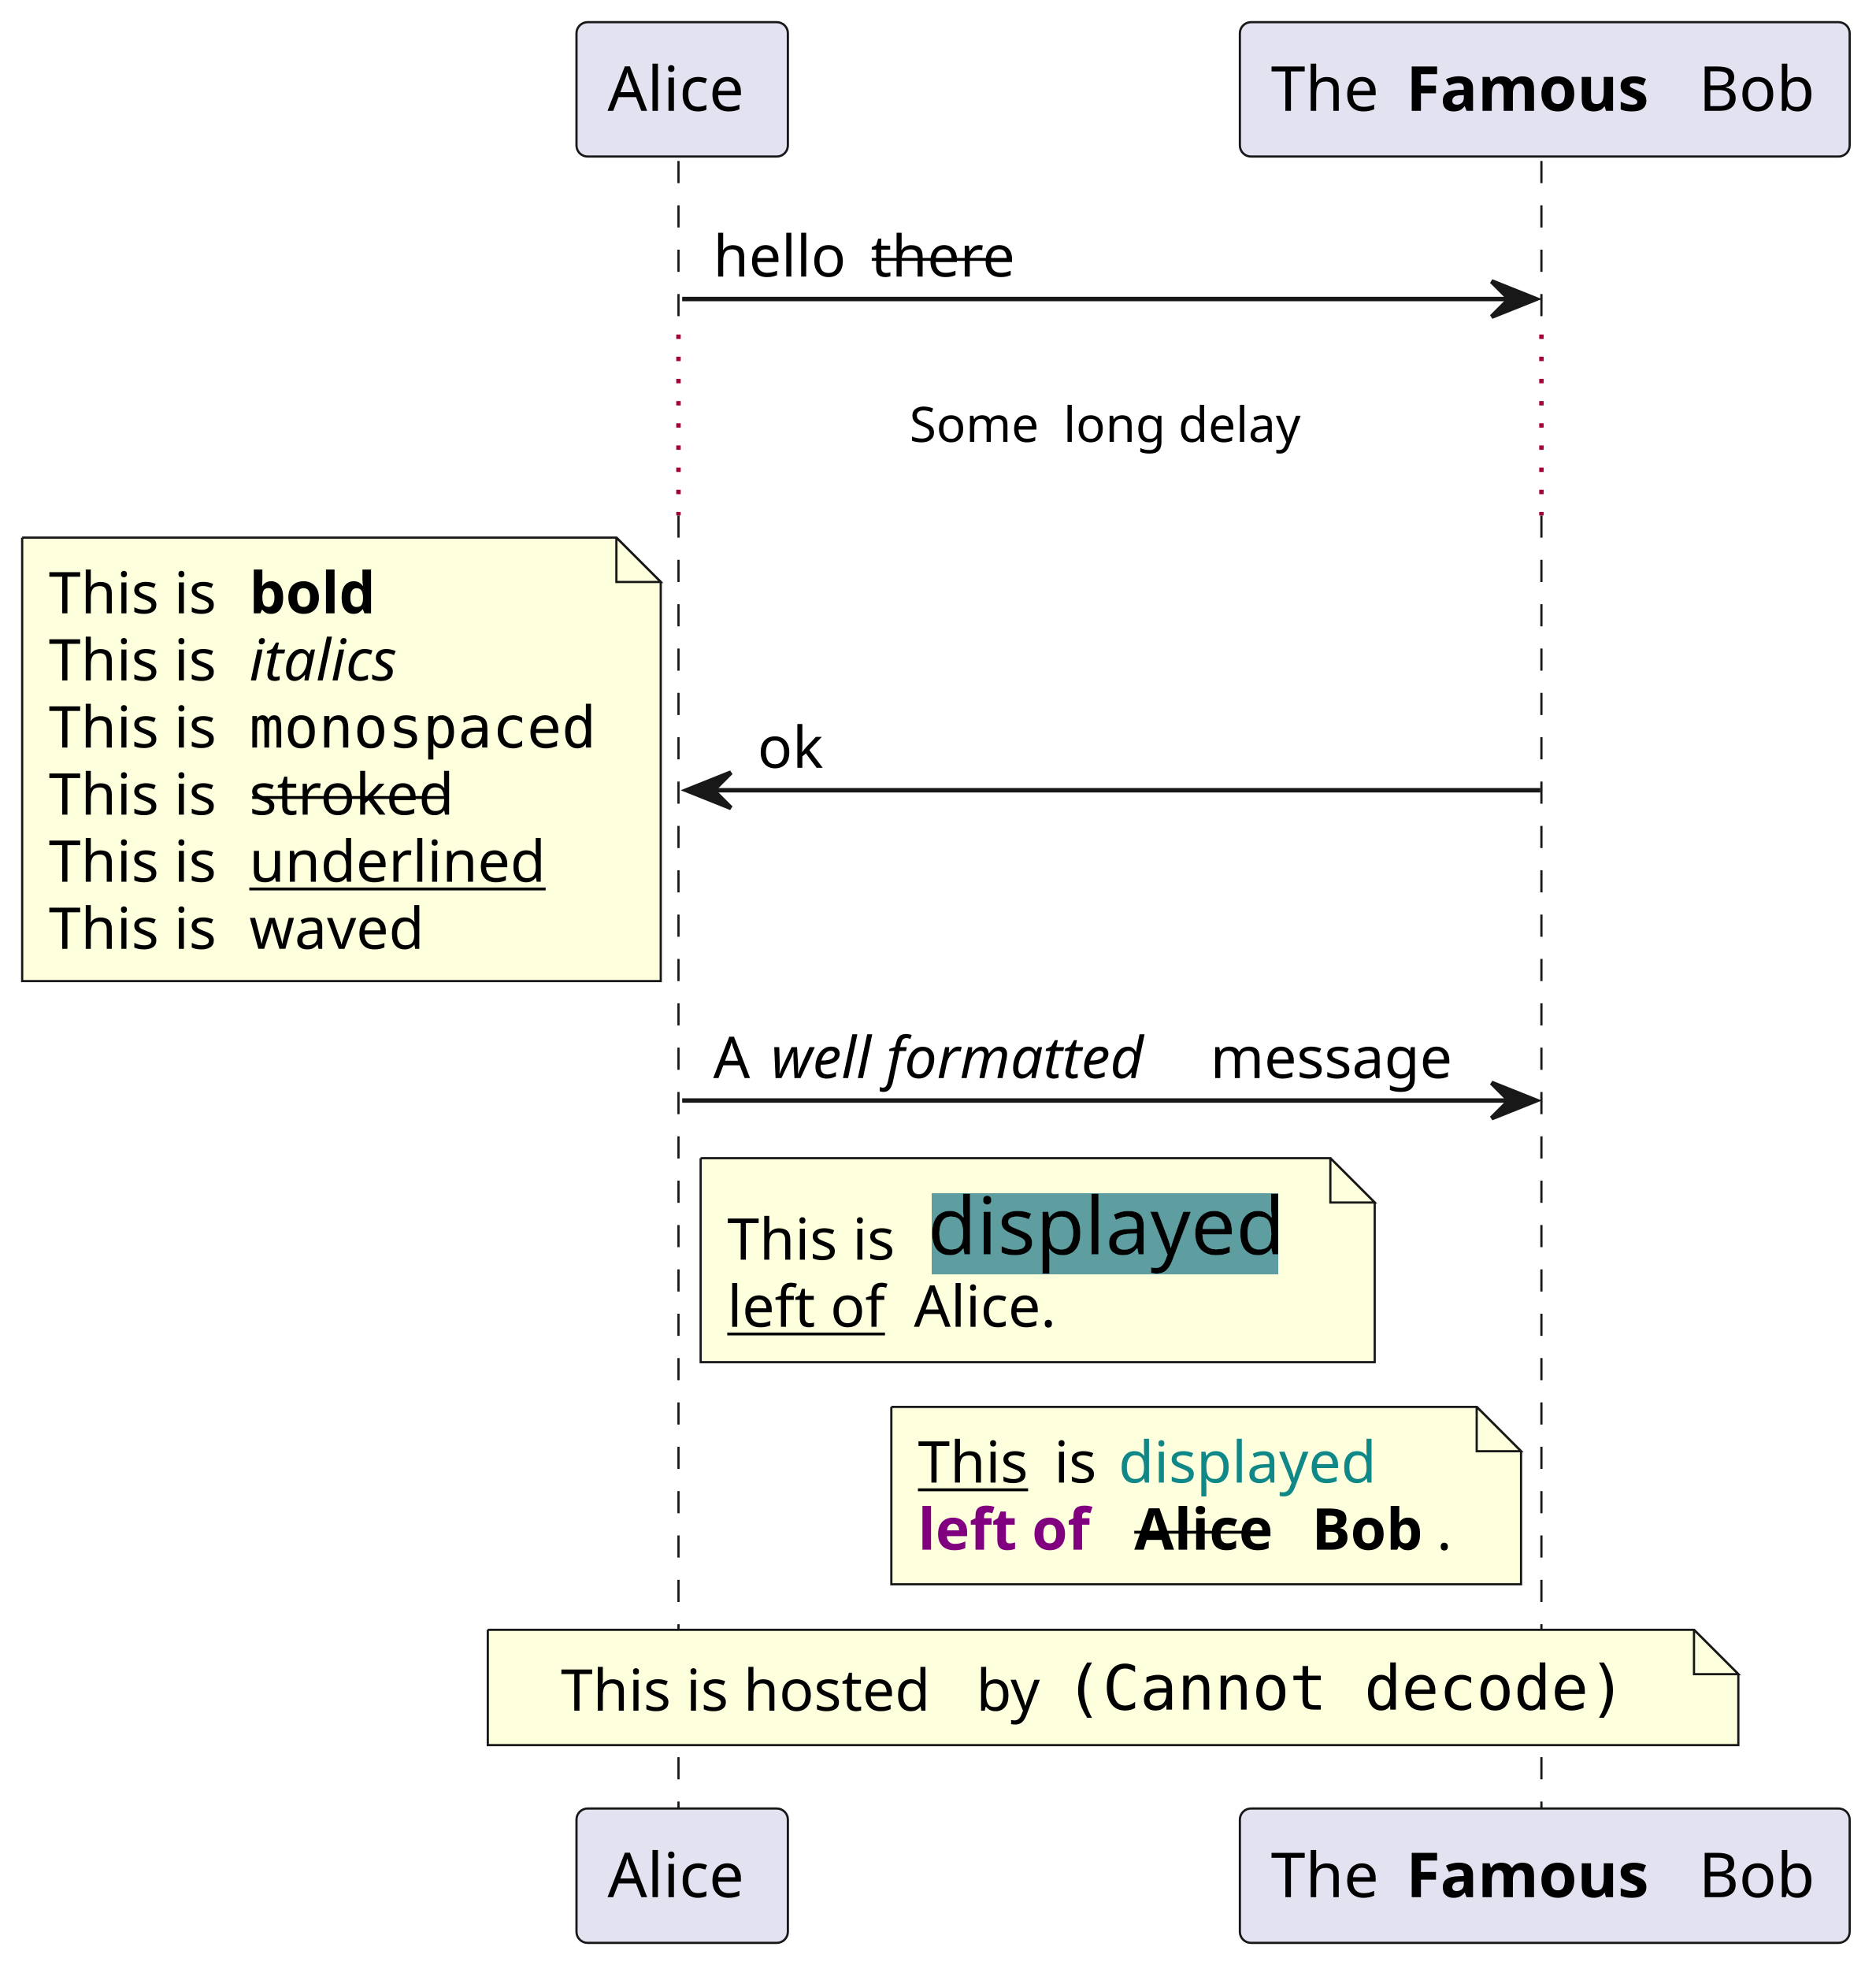
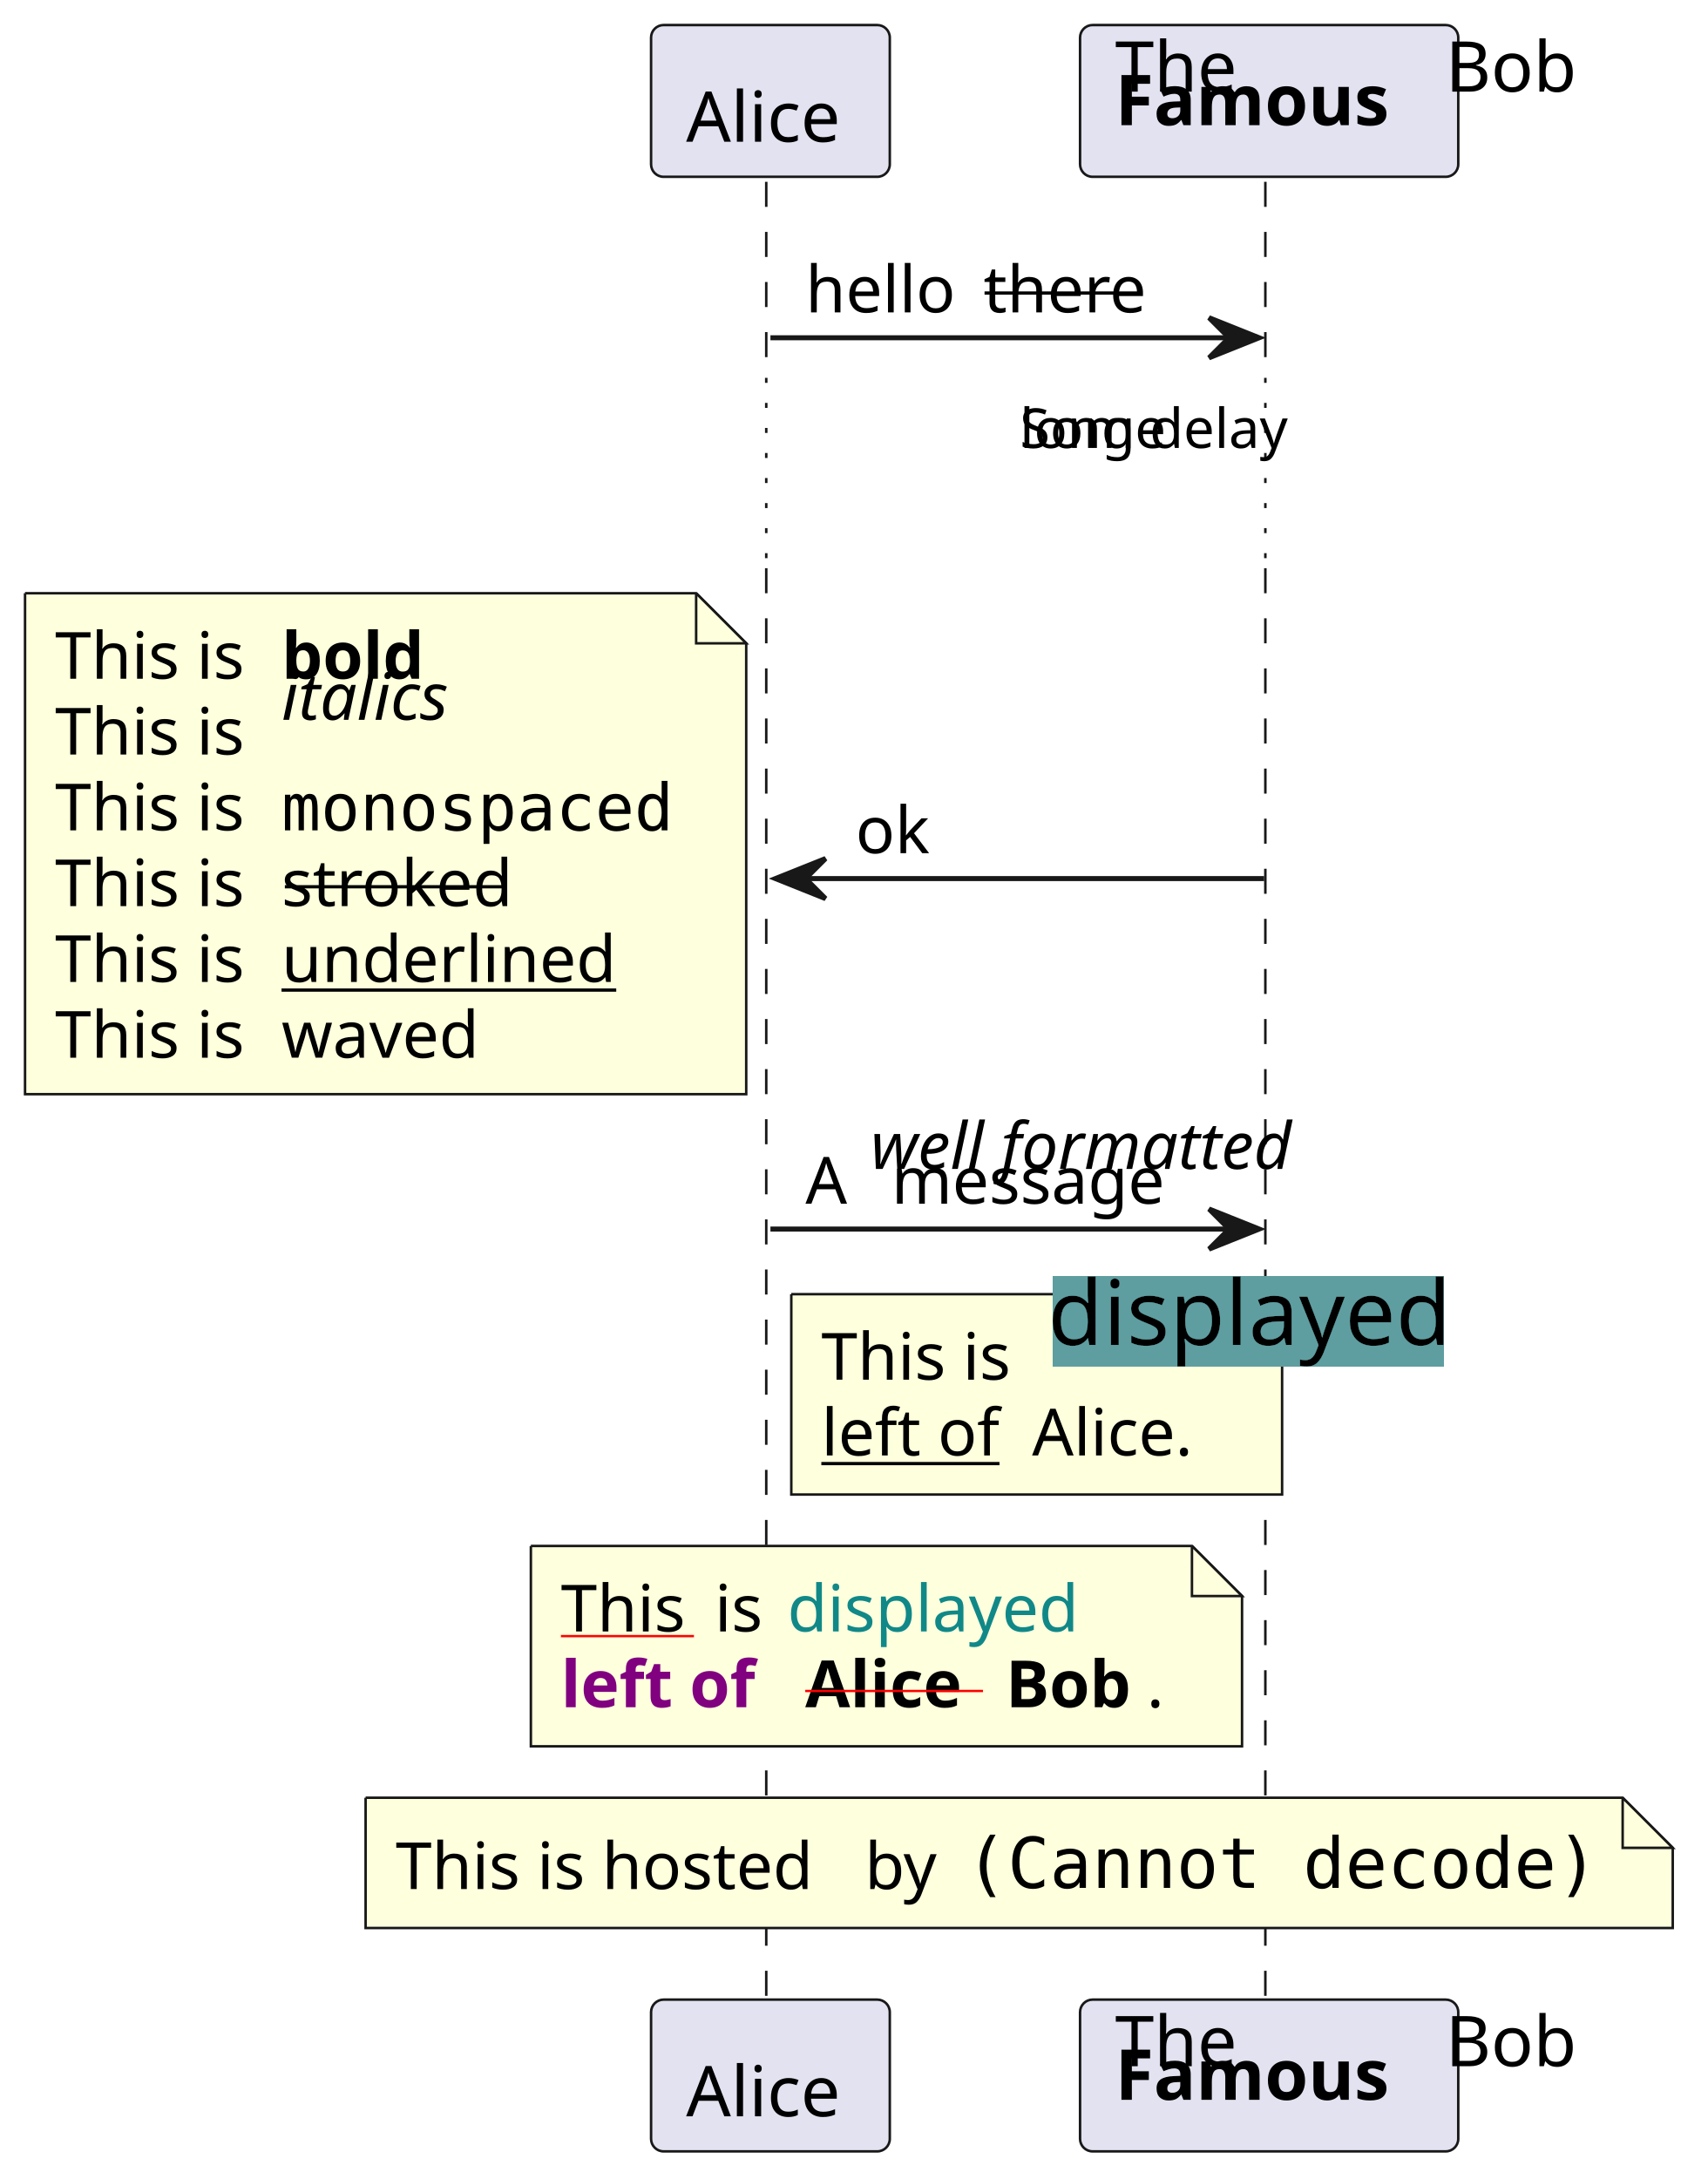
- <svg xmlns="http://www.w3.org/2000/svg" contentStyleType="text/css" height="444px" preserveAspectRatio="none" style="width:423px;height:444px;background:#FFFFFF;" version="1.1" viewBox="0 0 423 444" width="423px" zoomAndPan="magnify">
+ <svg xmlns="http://www.w3.org/2000/svg" contentStyleType="text/css" data-diagram-type="SEQUENCE" height="435px" preserveAspectRatio="none" style="width:341px;height:435px;background:#FFFFFF;" version="1.1" viewBox="0 0 341 435" width="341px" zoomAndPan="magnify">
  <defs>
    <filter height="1" id="bv3dnt9fnzvzu0" width="1" x="0" y="0">
      <feFlood flood-color="#5F9EA0" result="flood" />
      <feComposite in="SourceGraphic" in2="flood" operator="over" />
    </filter>
  </defs>
  <g>
-     <line style="stroke:#181818;stroke-width:0.5;stroke-dasharray:5.0,5.0;" x1="153" x2="153" y1="36.297" y2="75.43" />
-     <line style="stroke:#A80036;stroke-width:1.0;stroke-dasharray:1.0,4.0;" x1="153" x2="153" y1="75.43" y2="116.234" />
-     <line style="stroke:#181818;stroke-width:0.5;stroke-dasharray:5.0,5.0;" x1="153" x2="153" y1="116.234" y2="408.812" />
-     <line style="stroke:#181818;stroke-width:0.5;stroke-dasharray:5.0,5.0;" x1="347.595" x2="347.595" y1="36.297" y2="75.43" />
-     <line style="stroke:#A80036;stroke-width:1.0;stroke-dasharray:1.0,4.0;" x1="347.595" x2="347.595" y1="75.43" y2="116.234" />
-     <line style="stroke:#181818;stroke-width:0.5;stroke-dasharray:5.0,5.0;" x1="347.595" x2="347.595" y1="116.234" y2="408.812" />
-     <rect fill="#E2E2F0" height="30.297" rx="2.5" ry="2.5" style="stroke:#181818;stroke-width:0.5;" width="47.667" x="130" y="5" />
-     <text fill="#000000" font-family="sans-serif" font-size="14" lengthAdjust="spacing" textLength="33.667" x="137" y="24.995">Alice</text>
-     <rect fill="#E2E2F0" height="30.297" rx="2.5" ry="2.5" style="stroke:#181818;stroke-width:0.5;" width="47.667" x="130" y="407.812" />
-     <text fill="#000000" font-family="sans-serif" font-size="14" lengthAdjust="spacing" textLength="33.667" x="137" y="427.808">Alice</text>
-     <rect fill="#E2E2F0" height="30.297" rx="2.5" ry="2.5" style="stroke:#181818;stroke-width:0.5;" width="137.512" x="279.595" y="5" />
-     <text fill="#000000" font-family="sans-serif" font-size="14" lengthAdjust="spacing" textLength="26.038" x="286.595" y="24.995">The</text>
-     <text fill="#000000" font-family="sans-serif" font-size="14" font-weight="bold" lengthAdjust="spacing" textLength="61.517" x="317.083" y="24.995">Famous</text>
-     <text fill="#000000" font-family="sans-serif" font-size="14" lengthAdjust="spacing" textLength="27.057" x="383.05" y="24.995">Bob</text>
-     <rect fill="#E2E2F0" height="30.297" rx="2.5" ry="2.5" style="stroke:#181818;stroke-width:0.5;" width="137.512" x="279.595" y="407.812" />
-     <text fill="#000000" font-family="sans-serif" font-size="14" lengthAdjust="spacing" textLength="26.038" x="286.595" y="427.808">The</text>
-     <text fill="#000000" font-family="sans-serif" font-size="14" font-weight="bold" lengthAdjust="spacing" textLength="61.517" x="317.083" y="427.808">Famous</text>
-     <text fill="#000000" font-family="sans-serif" font-size="14" lengthAdjust="spacing" textLength="27.057" x="383.05" y="427.808">Bob</text>
-     <polygon fill="#181818" points="336.351,63.43,346.351,67.43,336.351,71.43,340.351,67.43" style="stroke:#181818;stroke-width:1.0;" />
-     <line style="stroke:#181818;stroke-width:1.0;" x1="153.833" x2="342.351" y1="67.43" y2="67.43" />
-     <text fill="#000000" font-family="sans-serif" font-size="13" lengthAdjust="spacing" textLength="31.415" x="160.833" y="62.364">hello</text>
-     <text fill="#000000" font-family="sans-serif" font-size="13" lengthAdjust="spacing" text-decoration="line-through" textLength="34.677" x="196.38" y="62.364">there</text>
-     <text fill="#000000" font-family="sans-serif" font-size="11" lengthAdjust="spacing" textLength="31.195" x="205.099" y="99.64">Some</text>
-     <text fill="#000000" font-family="sans-serif" font-size="11" lengthAdjust="spacing" text-decoration="wavy underline" textLength="57.294" x="239.791" y="99.64">long delay</text>
-     <text fill="#000000" font-family="sans-serif" font-size="11" lengthAdjust="spacing" textLength="3.497" x="297.085" y="99.64"> </text>
-     <polygon fill="#181818" points="164.833,174.199,154.833,178.199,164.833,182.199,160.833,178.199" style="stroke:#181818;stroke-width:1.0;" />
-     <line style="stroke:#181818;stroke-width:1.0;" x1="158.833" x2="347.351" y1="178.199" y2="178.199" />
-     <text fill="#000000" font-family="sans-serif" font-size="13" lengthAdjust="spacing" textLength="15.482" x="170.833" y="173.133">ok</text>
-     <path d="M5,121.234 L5,221.234 L149,221.234 L149,131.234 L139,121.234 L5,121.234 " fill="#FEFFDD" style="stroke:#181818;stroke-width:0.5;" />
-     <path d="M139,121.234 L139,131.234 L149,131.234 L139,121.234 " fill="#FEFFDD" style="stroke:#181818;stroke-width:0.5;" />
-     <text fill="#000000" font-family="sans-serif" font-size="13" lengthAdjust="spacing" textLength="41.082" x="11" y="138.301">This is</text>
-     <text fill="#000000" font-family="sans-serif" font-size="13" font-weight="bold" lengthAdjust="spacing" textLength="31.998" x="56.214" y="138.301">bold</text>
-     <text fill="#000000" font-family="sans-serif" font-size="13" lengthAdjust="spacing" textLength="41.082" x="11" y="153.434">This is</text>
-     <text fill="#000000" font-family="sans-serif" font-size="13" font-style="italic" lengthAdjust="spacing" textLength="37.819" x="56.214" y="153.434">italics</text>
-     <text fill="#000000" font-family="sans-serif" font-size="13" lengthAdjust="spacing" textLength="41.082" x="11" y="168.567">This is</text>
-     <text fill="#000000" font-family="monospace" font-size="13" lengthAdjust="spacing" textLength="78.267" x="56.214" y="168.567">monospaced</text>
-     <text fill="#000000" font-family="sans-serif" font-size="13" lengthAdjust="spacing" textLength="41.082" x="11" y="183.7">This is</text>
-     <text fill="#000000" font-family="sans-serif" font-size="13" lengthAdjust="spacing" text-decoration="line-through" textLength="48.947" x="56.214" y="183.7">stroked</text>
-     <text fill="#000000" font-family="sans-serif" font-size="13" lengthAdjust="spacing" textLength="41.082" x="11" y="198.833">This is</text>
-     <text fill="#000000" font-family="sans-serif" font-size="13" lengthAdjust="spacing" text-decoration="underline" textLength="69.786" x="56.214" y="198.833">underlined</text>
-     <text fill="#000000" font-family="sans-serif" font-size="13" lengthAdjust="spacing" textLength="41.082" x="11" y="213.965">This is</text>
-     <text fill="#000000" font-family="sans-serif" font-size="13" lengthAdjust="spacing" text-decoration="wavy underline" textLength="42.542" x="56.214" y="213.965">waved</text>
-     <polygon fill="#181818" points="336.351,244.164,346.351,248.164,336.351,252.164,340.351,248.164" style="stroke:#181818;stroke-width:1.0;" />
-     <line style="stroke:#181818;stroke-width:1.0;" x1="153.833" x2="342.351" y1="248.164" y2="248.164" />
-     <text fill="#000000" font-family="sans-serif" font-size="13" lengthAdjust="spacing" textLength="8.893" x="160.833" y="243.098">A</text>
-     <text fill="#000000" font-family="sans-serif" font-size="13" font-style="italic" lengthAdjust="spacing" textLength="94.936" x="173.859" y="243.098">well formatted</text>
-     <text fill="#000000" font-family="sans-serif" font-size="13" lengthAdjust="spacing" textLength="58.424" x="272.927" y="243.098">message</text>
-     <path d="M158,261.164 L158,307.164 L310,307.164 L310,271.164 L300,261.164 L158,261.164 " fill="#FEFFDD" style="stroke:#181818;stroke-width:0.5;" />
-     <path d="M300,261.164 L300,271.164 L310,271.164 L300,261.164 " fill="#FEFFDD" style="stroke:#181818;stroke-width:0.5;" />
-     <text fill="#000000" font-family="sans-serif" font-size="13" lengthAdjust="spacing" textLength="41.082" x="164" y="284.051">This is</text>
-     <text fill="#000000" filter="url(#bv3dnt9fnzvzu0)" font-family="sans-serif" font-size="18" lengthAdjust="spacing" textLength="86.414" x="209.214" y="282.872">displayed</text>
-     <text fill="#000000" font-family="sans-serif" font-size="13" lengthAdjust="spacing" text-decoration="underline" textLength="37.946" x="164" y="299.184">left of</text>
-     <text fill="#000000" font-family="sans-serif" font-size="13" lengthAdjust="spacing" textLength="35.395" x="206.079" y="299.184">Alice.</text>
-     <path d="M201,317.25 L201,357.25 L343,357.25 L343,327.25 L333,317.25 L201,317.25 " fill="#FEFFDD" style="stroke:#181818;stroke-width:0.5;" />
-     <path d="M333,317.25 L333,327.25 L343,327.25 L333,317.25 " fill="#FEFFDD" style="stroke:#181818;stroke-width:0.5;" />
-     <text fill="#000000" font-family="sans-serif" font-size="13" lengthAdjust="spacing" text-decoration="underline" textLength="26.565" x="207" y="334.317">This</text>
-     <text fill="#000000" font-family="sans-serif" font-size="13" lengthAdjust="spacing" textLength="10.385" x="237.697" y="334.317">is</text>
-     <text fill="#118888" font-family="sans-serif" font-size="13" lengthAdjust="spacing" textLength="62.41" x="252.214" y="334.317">displayed</text>
-     <text fill="#800080" font-family="sans-serif" font-size="13" font-weight="bold" lengthAdjust="spacing" textLength="44.256" x="207" y="349.45">left of</text>
-     <text fill="#000000" font-family="sans-serif" font-size="13" font-weight="bold" lengthAdjust="spacing" textLength="4.526" x="251.256" y="349.45"> </text>
-     <text fill="#000000" font-family="sans-serif" font-size="13" font-weight="bold" lengthAdjust="spacing" text-decoration="line-through" textLength="35.496" x="255.782" y="349.45">Alice</text>
-     <text fill="#000000" font-family="sans-serif" font-size="13" font-weight="bold" lengthAdjust="spacing" textLength="28.145" x="295.804" y="349.45">Bob</text>
-     <text fill="#000000" font-family="sans-serif" font-size="13" lengthAdjust="spacing" textLength="4.132" x="323.949" y="349.45">.</text>
-     <path d="M110,367.516 L110,393.516 L392,393.516 L392,377.516 L382,367.516 L110,367.516 " fill="#FEFFDD" style="stroke:#181818;stroke-width:0.5;" />
-     <path d="M382,367.516 L382,377.516 L392,377.516 L382,367.516 " fill="#FEFFDD" style="stroke:#181818;stroke-width:0.5;" />
-     <text fill="#000000" font-family="sans-serif" font-size="13" lengthAdjust="spacing" text-decoration="wavy underline" textLength="89.527" x="126.469" y="385.747">This is hosted</text>
-     <text fill="#000000" font-family="sans-serif" font-size="13" lengthAdjust="spacing" textLength="15.945" x="220.129" y="385.747">by</text>
-     <text fill="#000000" font-family="monospace" font-size="14" lengthAdjust="spacing" textLength="126.431" x="240.207" y="385.511">(Cannot decode)</text>
+     <g>
+       <rect fill="#000000" fill-opacity="0" height="39.133" width="8" x="149.833" y="36.297" />
+       <line style="stroke:#181818;stroke-width:0.5;stroke-dasharray:5,5;" x1="153" x2="153" y1="36.297" y2="75.43" />
+     </g>
+     <line style="stroke:#181818;stroke-width:0.5;stroke-dasharray:1,4;" x1="153" x2="153" y1="75.43" y2="113.43" />
+     <g>
+       <rect fill="#000000" fill-opacity="0" height="286.758" width="8" x="149.833" y="113.43" />
+       <line style="stroke:#181818;stroke-width:0.5;stroke-dasharray:5,5;" x1="153" x2="153" y1="113.43" y2="400.188" />
+     </g>
+     <g>
+       <rect fill="#000000" fill-opacity="0" height="39.133" width="8" x="249.415" y="36.297" />
+       <line style="stroke:#181818;stroke-width:0.5;stroke-dasharray:5,5;" x1="252.657" x2="252.657" y1="36.297" y2="75.43" />
+     </g>
+     <line style="stroke:#181818;stroke-width:0.5;stroke-dasharray:1,4;" x1="252.657" x2="252.657" y1="75.43" y2="113.43" />
+     <g>
+       <rect fill="#000000" fill-opacity="0" height="286.758" width="8" x="249.415" y="113.43" />
+       <line style="stroke:#181818;stroke-width:0.5;stroke-dasharray:5,5;" x1="252.657" x2="252.657" y1="113.43" y2="400.188" />
+     </g>
+     <g class="participant participant-head" data-participant="Alice">
+       <rect fill="#E2E2F0" height="30.297" rx="2.5" ry="2.5" style="stroke:#181818;stroke-width:0.5;" width="47.667" x="130" y="5" />
+       <text fill="#000000" font-family="sans-serif" font-size="14" lengthAdjust="spacing" textLength="33.667" x="137" y="28.297">Alice</text>
+     </g>
+     <g class="participant participant-tail" data-participant="Alice">
+       <rect fill="#E2E2F0" height="30.297" rx="2.5" ry="2.5" style="stroke:#181818;stroke-width:0.5;" width="47.667" x="130" y="399.188" />
+       <text fill="#000000" font-family="sans-serif" font-size="14" lengthAdjust="spacing" textLength="33.667" x="137" y="422.484">Alice</text>
+     </g>
+     <g class="participant participant-head" data-participant="Bob">
+       <rect fill="#E2E2F0" height="30.297" rx="2.5" ry="2.5" style="stroke:#181818;stroke-width:0.5;" width="75.517" x="215.657" y="5" />
+       <text fill="#000000" font-family="sans-serif" font-size="14" lengthAdjust="spacing" textLength="0" x="222.657" y="18.297">The</text>
+       <text fill="#000000" font-family="sans-serif" font-size="14" font-weight="bold" lengthAdjust="spacing" textLength="61.517" x="222.657" y="24.995">Famous</text>
+       <text fill="#000000" font-family="sans-serif" font-size="14" lengthAdjust="spacing" textLength="27.057" x="288.623" y="18.297">Bob</text>
+     </g>
+     <g class="participant participant-tail" data-participant="Bob">
+       <rect fill="#E2E2F0" height="30.297" rx="2.5" ry="2.5" style="stroke:#181818;stroke-width:0.5;" width="75.517" x="215.657" y="399.188" />
+       <text fill="#000000" font-family="sans-serif" font-size="14" lengthAdjust="spacing" textLength="0" x="222.657" y="412.484">The</text>
+       <text fill="#000000" font-family="sans-serif" font-size="14" font-weight="bold" lengthAdjust="spacing" textLength="61.517" x="222.657" y="419.183">Famous</text>
+       <text fill="#000000" font-family="sans-serif" font-size="14" lengthAdjust="spacing" textLength="27.057" x="288.623" y="412.484">Bob</text>
+     </g>
+     <g class="message" data-participant-1="Alice" data-participant-2="Bob">
+       <polygon fill="#181818" points="241.415,63.43,251.415,67.43,241.415,71.43,245.415,67.43" style="stroke:#181818;stroke-width:1;" />
+       <line style="stroke:#181818;stroke-width:1;" x1="153.833" x2="247.415" y1="67.43" y2="67.43" />
+       <text fill="#000000" font-family="sans-serif" font-size="13" lengthAdjust="spacing" textLength="31.415" x="160.833" y="62.364">hello</text>
+       <text fill="#000000" font-family="sans-serif" font-size="13" lengthAdjust="spacing" text-decoration="line-through" textLength="34.677" x="196.38" y="62.364">there</text>
+     </g>
+     <text fill="#000000" font-family="sans-serif" font-size="11" lengthAdjust="spacing" textLength="0" x="203.624" y="89.43">Some</text>
+     <text fill="#000000" font-family="sans-serif" font-size="11" lengthAdjust="spacing" text-decoration="wavy underline" textLength="0" x="203.624" y="89.43">long delay</text>
+     <text fill="#000000" font-family="sans-serif" font-size="11" lengthAdjust="spacing" textLength="0" x="203.624" y="89.43"> </text>
+     <g class="message" data-participant-1="Bob" data-participant-2="Alice">
+       <polygon fill="#181818" points="164.833,171.394,154.833,175.394,164.833,179.394,160.833,175.394" style="stroke:#181818;stroke-width:1;" />
+       <line style="stroke:#181818;stroke-width:1;" x1="158.833" x2="252.415" y1="175.394" y2="175.394" />
+       <text fill="#000000" font-family="sans-serif" font-size="13" lengthAdjust="spacing" textLength="15.482" x="170.833" y="170.329">ok</text>
+     </g>
+     <path d="M5,118.43 L5,218.43 L149,218.43 L149,128.43 L139,118.43 L5,118.43" fill="#FEFFDD" style="stroke:#181818;stroke-width:0.5;" />
+     <path d="M139,118.43 L139,128.43 L149,128.43 L139,118.43" fill="#FEFFDD" style="stroke:#181818;stroke-width:0.5;" />
+     <text fill="#000000" font-family="sans-serif" font-size="13" lengthAdjust="spacing" textLength="41.082" x="11" y="135.497">This is</text>
+     <text fill="#000000" font-family="sans-serif" font-size="13" font-weight="bold" lengthAdjust="spacing" textLength="31.998" x="56.214" y="135.497">bold</text>
+     <text fill="#000000" font-family="sans-serif" font-size="13" lengthAdjust="spacing" textLength="41.082" x="11" y="150.629">This is</text>
+     <text fill="#000000" font-family="sans-serif" font-size="13" font-style="italic" lengthAdjust="spacing" textLength="0" x="56.214" y="143.695">italics</text>
+     <text fill="#000000" font-family="sans-serif" font-size="13" lengthAdjust="spacing" textLength="41.082" x="11" y="165.762">This is</text>
+     <text fill="#000000" font-family="monospace" font-size="13" lengthAdjust="spacing" textLength="78.267" x="56.214" y="165.762">monospaced</text>
+     <text fill="#000000" font-family="sans-serif" font-size="13" lengthAdjust="spacing" textLength="41.082" x="11" y="180.895">This is</text>
+     <text fill="#000000" font-family="sans-serif" font-size="13" lengthAdjust="spacing" text-decoration="line-through" textLength="48.947" x="56.214" y="180.895">stroked</text>
+     <text fill="#000000" font-family="sans-serif" font-size="13" lengthAdjust="spacing" textLength="41.082" x="11" y="196.028">This is</text>
+     <text fill="#000000" font-family="sans-serif" font-size="13" lengthAdjust="spacing" text-decoration="underline" textLength="69.786" x="56.214" y="196.028">underlined</text>
+     <text fill="#000000" font-family="sans-serif" font-size="13" lengthAdjust="spacing" textLength="41.082" x="11" y="211.161">This is</text>
+     <text fill="#000000" font-family="sans-serif" font-size="13" lengthAdjust="spacing" text-decoration="wavy underline" textLength="42.542" x="56.214" y="211.161">waved</text>
+     <g class="message" data-participant-1="Alice" data-participant-2="Bob">
+       <polygon fill="#181818" points="241.415,241.359,251.415,245.359,241.415,249.359,245.415,245.359" style="stroke:#181818;stroke-width:1;" />
+       <line style="stroke:#181818;stroke-width:1;" x1="153.833" x2="247.415" y1="245.359" y2="245.359" />
+       <text fill="#000000" font-family="sans-serif" font-size="13" lengthAdjust="spacing" textLength="8.893" x="160.833" y="240.293">A</text>
+       <text fill="#000000" font-family="sans-serif" font-size="13" font-style="italic" lengthAdjust="spacing" textLength="0" x="173.859" y="233.359">well formatted</text>
+       <text fill="#000000" font-family="sans-serif" font-size="13" lengthAdjust="spacing" textLength="58.424" x="177.991" y="240.293">message</text>
+     </g>
+     <path d="M158,258.359 L158,298.359 L256,298.359 L256,268.359 L246,258.359 L158,258.359" fill="#FEFFDD" style="stroke:#181818;stroke-width:0.5;" />
+     <path d="M246,258.359 L246,268.359 L256,268.359 L246,258.359" fill="#FEFFDD" style="stroke:#181818;stroke-width:0.5;" />
+     <text fill="#000000" font-family="sans-serif" font-size="13" lengthAdjust="spacing" textLength="41.082" x="164" y="275.426">This is</text>
+     <text fill="#000000" filter="url(#bv3dnt9fnzvzu0)" font-family="sans-serif" font-size="18" lengthAdjust="spacing" textLength="0" x="209.214" y="268.492">displayed</text>
+     <text fill="#000000" font-family="sans-serif" font-size="13" lengthAdjust="spacing" text-decoration="underline" textLength="37.946" x="164" y="290.559">left of</text>
+     <text fill="#000000" font-family="sans-serif" font-size="13" lengthAdjust="spacing" textLength="35.395" x="206.079" y="290.559">Alice.</text>
+     <path d="M106,308.625 L106,348.625 L248,348.625 L248,318.625 L238,308.625 L106,308.625" fill="#FEFFDD" style="stroke:#181818;stroke-width:0.5;" />
+     <path d="M238,308.625 L238,318.625 L248,318.625 L238,308.625" fill="#FEFFDD" style="stroke:#181818;stroke-width:0.5;" />
+     <text fill="#000000" font-family="sans-serif" font-size="13" lengthAdjust="spacing" textLength="26.565" x="112" y="325.692">This</text>
+     <line style="stroke:#FF0000;stroke-width:0.464;" x1="112" x2="138.565" y1="326.62" y2="326.62" />
+     <text fill="#000000" font-family="sans-serif" font-size="13" lengthAdjust="spacing" textLength="10.385" x="142.697" y="325.692">is</text>
+     <text fill="#118888" font-family="sans-serif" font-size="13" lengthAdjust="spacing" textLength="62.41" x="157.214" y="325.692">displayed</text>
+     <text fill="#800080" font-family="sans-serif" font-size="13" font-weight="bold" lengthAdjust="spacing" textLength="44.256" x="112" y="340.825">left of</text>
+     <text fill="#000000" font-family="sans-serif" font-size="13" font-weight="bold" lengthAdjust="spacing" textLength="4.526" x="156.256" y="340.825"> </text>
+     <text fill="#000000" font-family="sans-serif" font-size="13" font-weight="bold" lengthAdjust="spacing" textLength="35.496" x="160.782" y="340.825">Alice</text>
+     <line style="stroke:#FF0000;stroke-width:0.464;" x1="160.782" x2="196.278" y1="337.575" y2="337.575" />
+     <text fill="#000000" font-family="sans-serif" font-size="13" font-weight="bold" lengthAdjust="spacing" textLength="28.145" x="200.804" y="340.825">Bob</text>
+     <text fill="#000000" font-family="sans-serif" font-size="13" lengthAdjust="spacing" textLength="4.132" x="228.949" y="340.825">.</text>
+     <path d="M73,358.891 L73,384.891 L334,384.891 L334,368.891 L324,358.891 L73,358.891" fill="#FEFFDD" style="stroke:#181818;stroke-width:0.5;" />
+     <path d="M324,358.891 L324,368.891 L334,368.891 L324,358.891" fill="#FEFFDD" style="stroke:#181818;stroke-width:0.5;" />
+     <text fill="#000000" font-family="sans-serif" font-size="13" lengthAdjust="spacing" text-decoration="wavy underline" textLength="89.527" x="79" y="377.122">This is hosted</text>
+     <text fill="#000000" font-family="sans-serif" font-size="13" lengthAdjust="spacing" textLength="15.945" x="172.66" y="377.122">by</text>
+     <text fill="#000000" font-family="monospace" font-size="14" lengthAdjust="spacing" textLength="126.431" x="192.737" y="376.886">(Cannot decode)</text>
  </g>
</svg>
